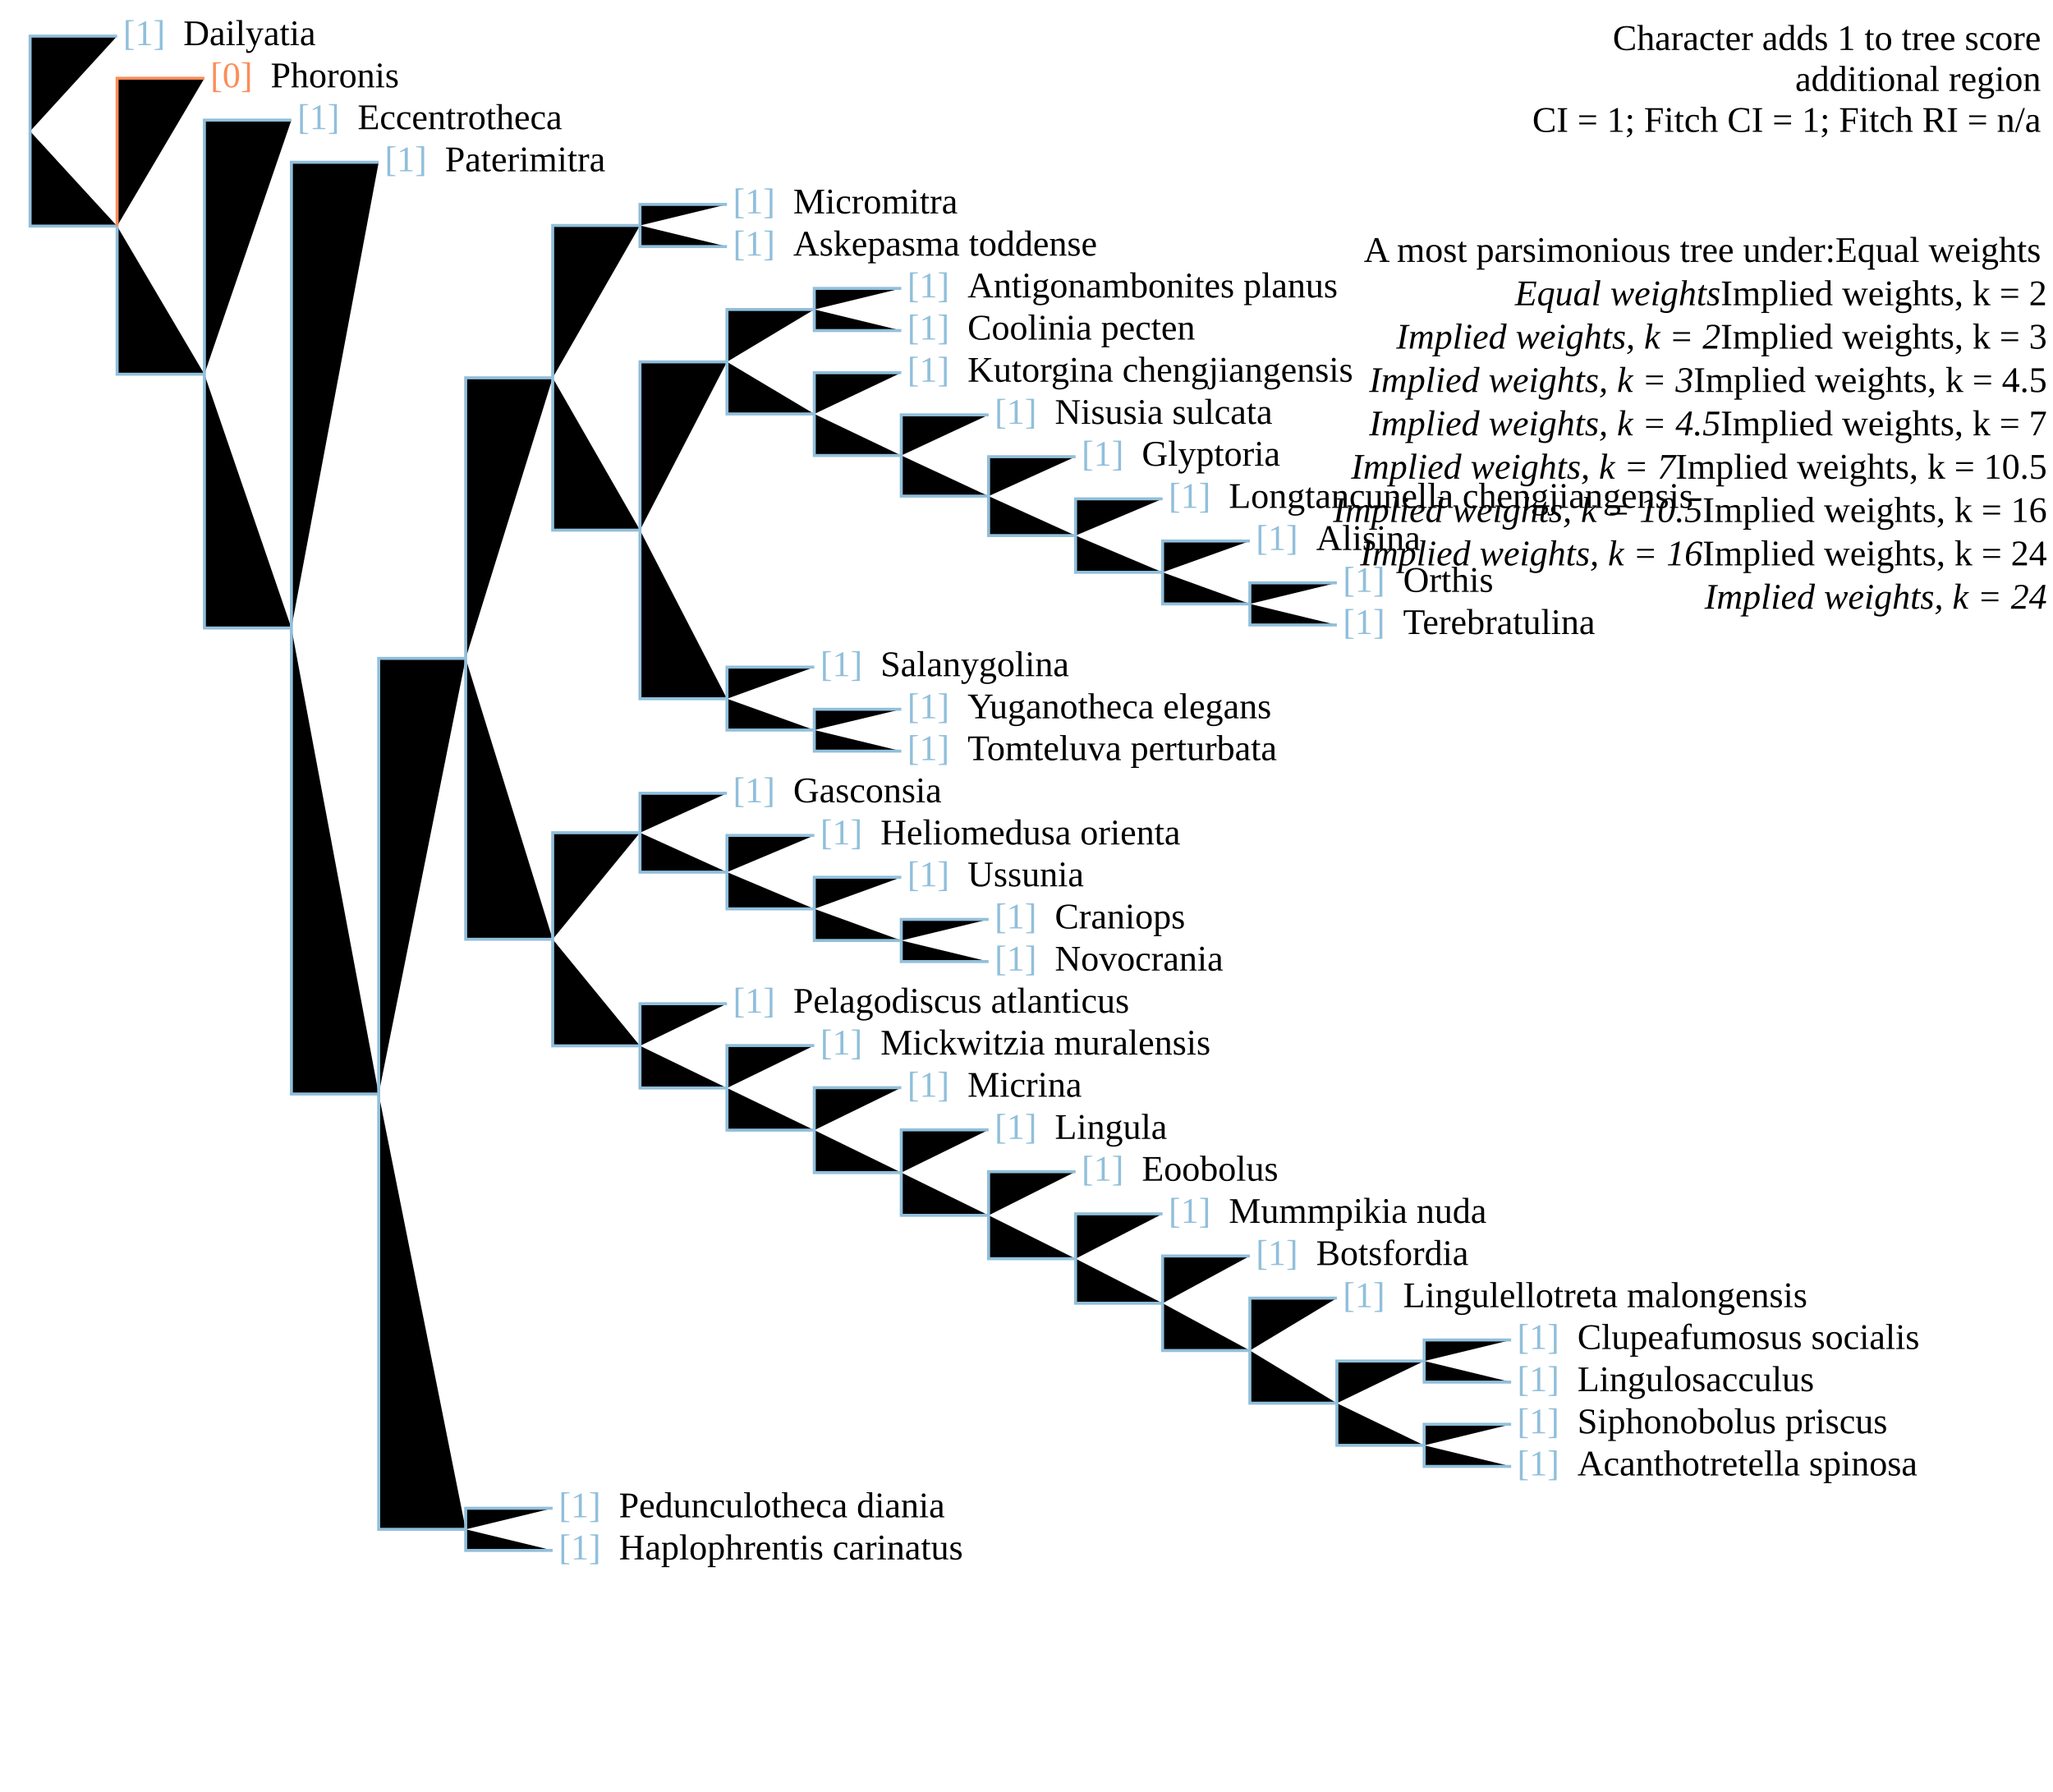
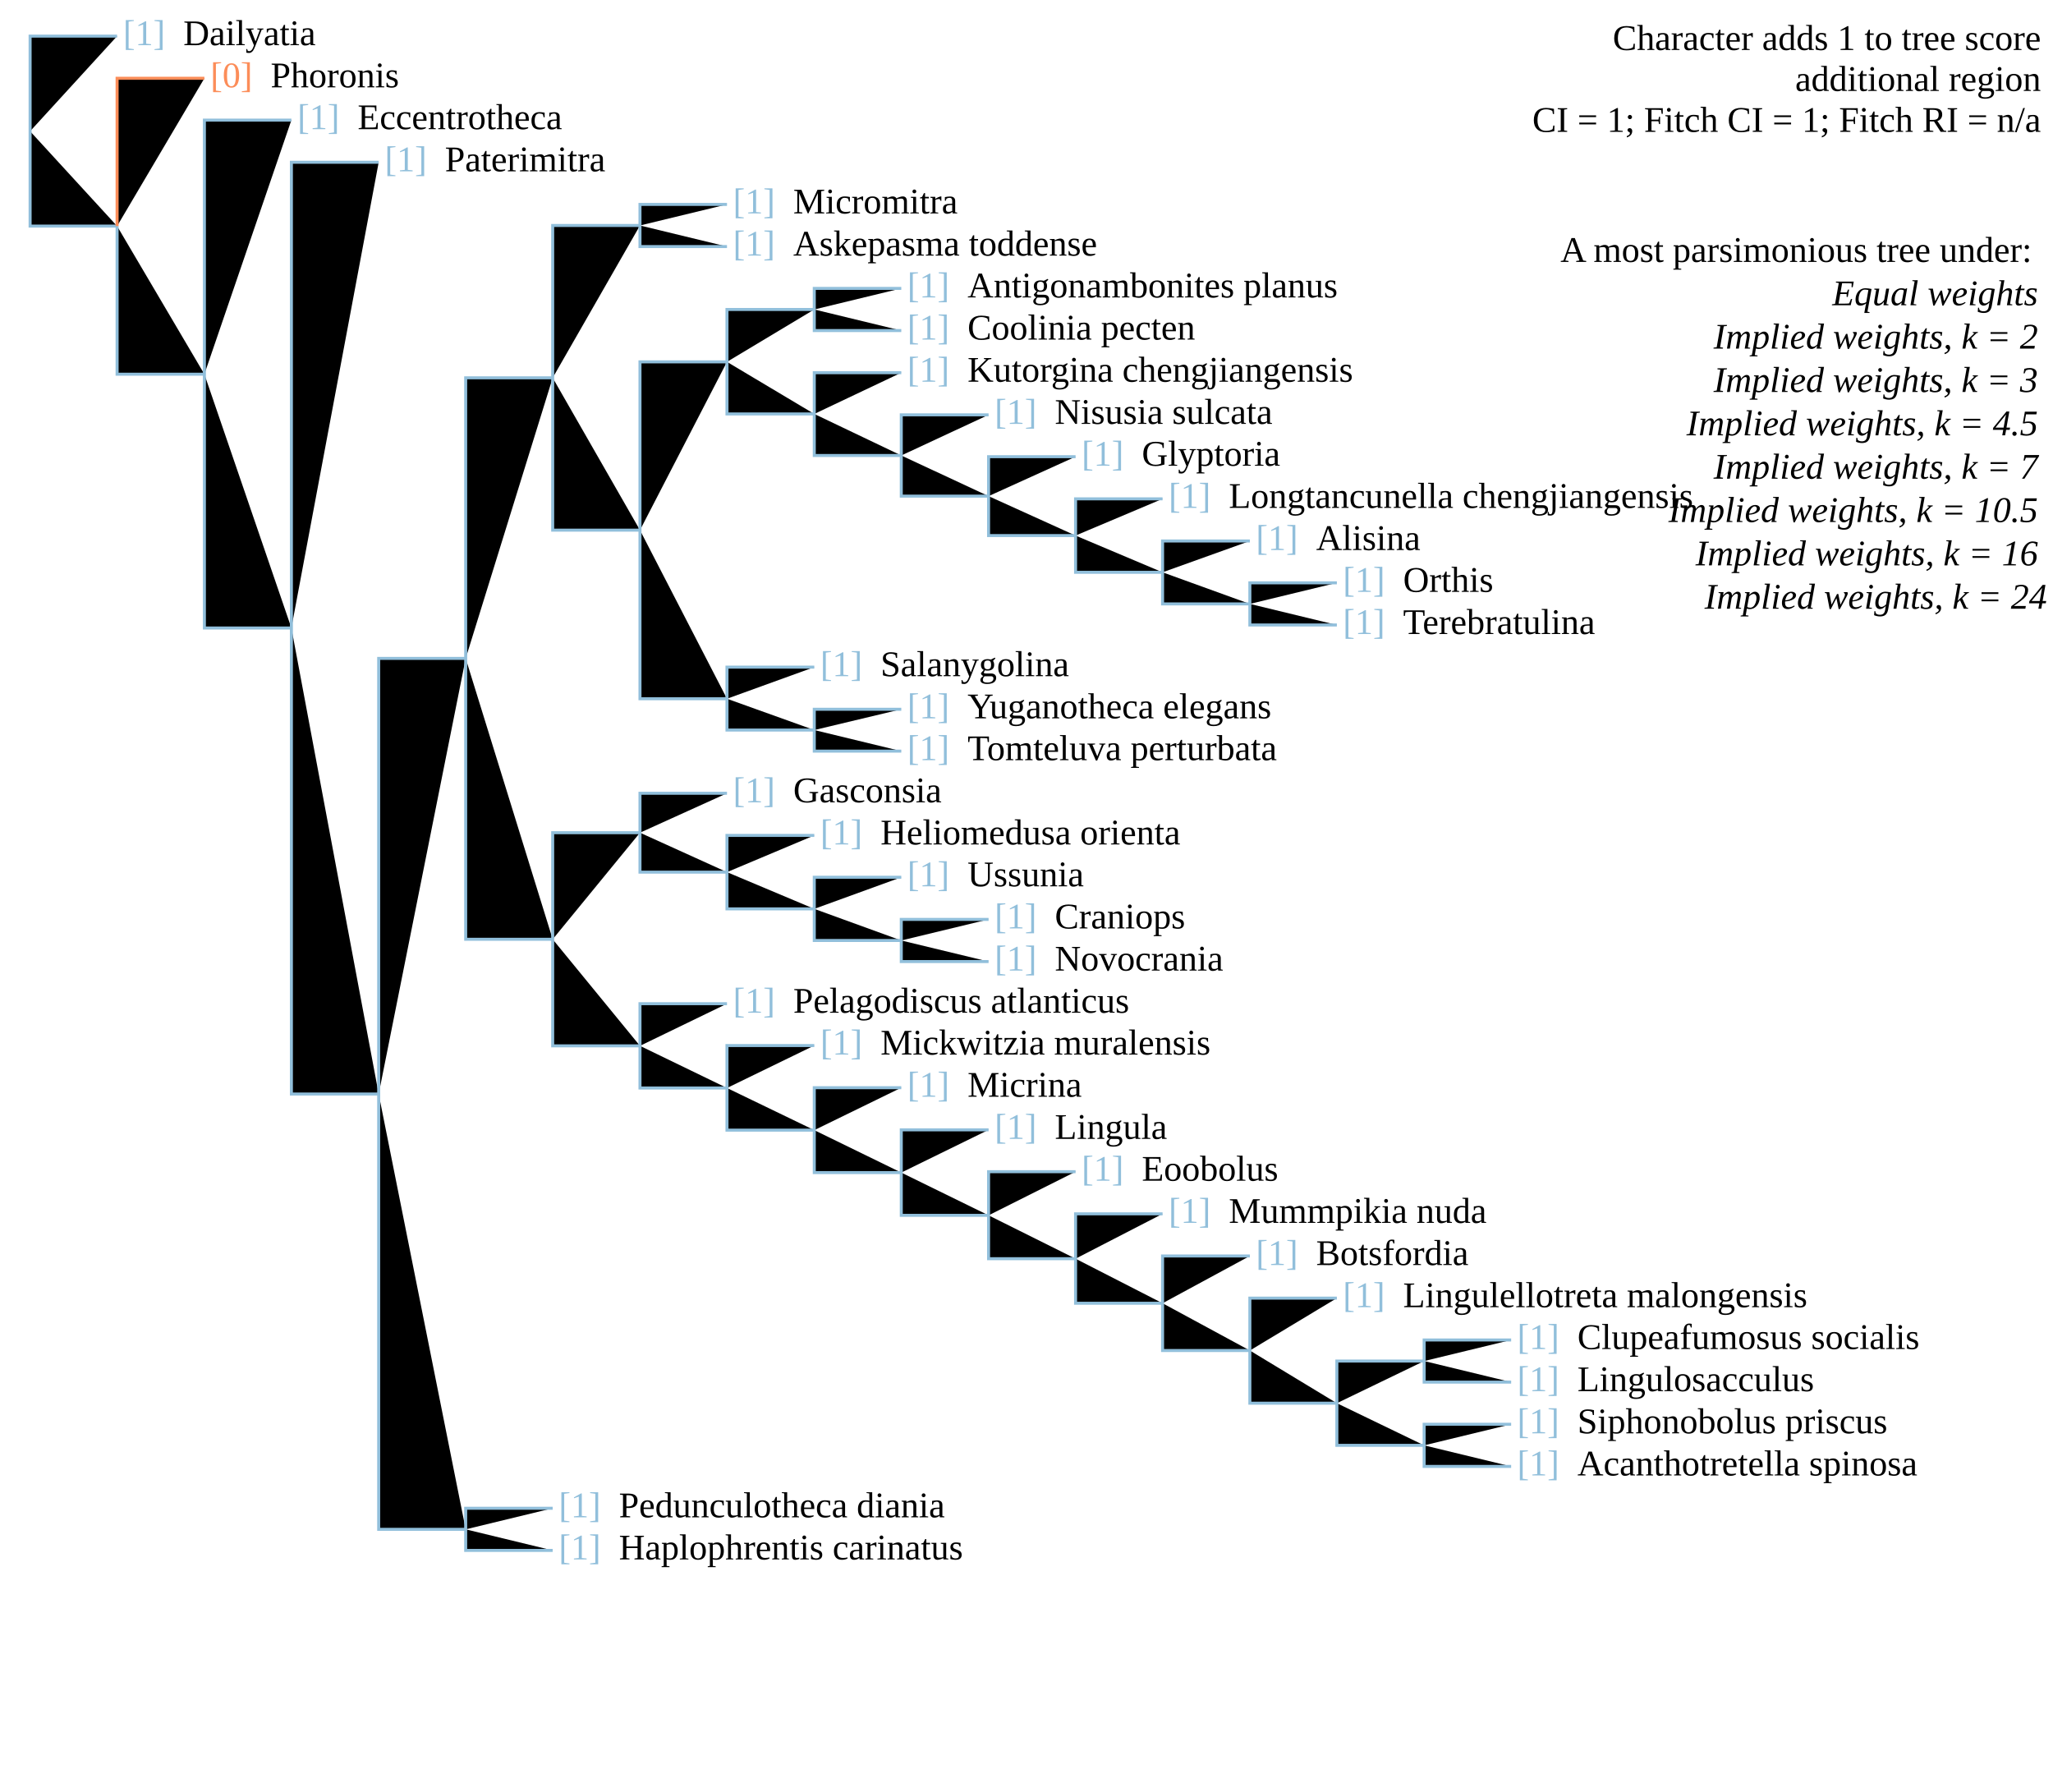
<svg xmlns="http://www.w3.org/2000/svg" version="1.1" width="682" height="595" class="tree" char="1">
  <text x="678" y="16.6" text-anchor="end" class="stepsLabel">Character adds <tspan class="score">1</tspan> to tree score</text>
  <text x="678" y="30.2" text-anchor="end" class="stepsLabel">
    <tspan class="score" /> additional region</text>
  <text x="678" y="43.8" text-anchor="end" class="stepsLabel">CI = 1; Fitch CI = 1; Fitch RI = n/a</text>
  <text x="678" y="71" text-anchor="end" class="stepsLabel">
-     <tspan dy="16">A most parsimonious tree under:</tspan>Equal weights<tspan x="680" style="font-style:italic" class="notThisAn" dy="1.2em">Equal weights</tspan>Implied weights, k = 2<tspan x="680" style="font-style:italic" class="notThisAn" dy="1.2em">Implied weights, k = 2</tspan>Implied weights, k = 3<tspan x="680" style="font-style:italic" class="notThisAn" dy="1.2em">Implied weights, k = 3</tspan>Implied weights, k = 4.5<tspan x="680" style="font-style:italic" class="notThisAn" dy="1.2em">Implied weights, k = 4.5</tspan>Implied weights, k = 7<tspan x="680" style="font-style:italic" class="thisAn" dy="1.2em">Implied weights, k = 7</tspan>Implied weights, k = 10.5<tspan x="680" style="font-style:italic" class="thisAn" dy="1.2em">Implied weights, k = 10.5</tspan>Implied weights, k = 16<tspan x="680" style="font-style:italic" class="thisAn" dy="1.2em">Implied weights, k = 16</tspan>Implied weights, k = 24<tspan x="680" style="font-style:italic" class="thisAn" dy="1.2em">Implied weights, k = 24</tspan>
+     <tspan dy="16">A most parsimonious tree under:</tspan>
+     <tspan x="680" style="font-style:italic" class="notThisAn" dy="1.2em">Equal weights</tspan>
+     <tspan x="680" style="font-style:italic" class="notThisAn" dy="1.2em">Implied weights, k = 2</tspan>
+     <tspan x="680" style="font-style:italic" class="notThisAn" dy="1.2em">Implied weights, k = 3</tspan>
+     <tspan x="680" style="font-style:italic" class="notThisAn" dy="1.2em">Implied weights, k = 4.5</tspan>
+     <tspan x="680" style="font-style:italic" class="thisAn" dy="1.2em">Implied weights, k = 7</tspan>
+     <tspan x="680" style="font-style:italic" class="thisAn" dy="1.2em">Implied weights, k = 10.5</tspan>
+     <tspan x="680" style="font-style:italic" class="thisAn" dy="1.2em">Implied weights, k = 16</tspan>
+     <tspan x="680" style="font-style:italic" class="thisAn" dy="1.2em">Implied weights, k = 24</tspan>
  </text>
  <text x="40.9" y="15" fill="#91bfdb" class="flag">[1]</text>
  <text x="60.9" y="15" class="taxonLabel">Dailyatia</text>
  <text x="98.8" y="42.9" fill="#91bfdb" class="flag">[1]</text>
  <text x="118.8" y="42.9" class="taxonLabel">Eccentrotheca</text>
  <text x="69.9" y="29" fill="#fc8d59" class="flag">[0]</text>
  <text x="89.9" y="29" class="taxonLabel">Phoronis</text>
  <text x="127.8" y="56.9" fill="#91bfdb" class="flag">[1]</text>
  <text x="147.8" y="56.9" class="taxonLabel">Paterimitra</text>
  <text x="243.5" y="70.9" fill="#91bfdb" class="flag">[1]</text>
  <text x="263.5" y="70.9" class="taxonLabel">Micromitra</text>
  <text x="243.5" y="84.9" fill="#91bfdb" class="flag">[1]</text>
  <text x="263.5" y="84.9" class="taxonLabel">Askepasma toddense</text>
  <text x="272.5" y="224.6" fill="#91bfdb" class="flag">[1]</text>
  <text x="292.5" y="224.6" class="taxonLabel">Salanygolina</text>
  <text x="301.4" y="252.5" fill="#91bfdb" class="flag">[1]</text>
  <text x="321.4" y="252.5" class="taxonLabel">Tomteluva perturbata</text>
  <text x="301.4" y="238.6" fill="#91bfdb" class="flag">[1]</text>
  <text x="321.4" y="238.6" class="taxonLabel">Yuganotheca elegans</text>
  <text x="301.4" y="112.8" fill="#91bfdb" class="flag">[1]</text>
  <text x="321.4" y="112.8" class="taxonLabel">Coolinia pecten</text>
  <text x="301.4" y="98.8" fill="#91bfdb" class="flag">[1]</text>
  <text x="321.4" y="98.8" class="taxonLabel">Antigonambonites planus</text>
  <text x="301.4" y="126.8" fill="#91bfdb" class="flag">[1]</text>
  <text x="321.4" y="126.8" class="taxonLabel">Kutorgina chengjiangensis</text>
  <text x="330.4" y="140.8" fill="#91bfdb" class="flag">[1]</text>
  <text x="350.4" y="140.8" class="taxonLabel">Nisusia sulcata</text>
  <text x="359.3" y="154.7" fill="#91bfdb" class="flag">[1]</text>
  <text x="379.3" y="154.7" class="taxonLabel">Glyptoria</text>
  <text x="388.2" y="168.7" fill="#91bfdb" class="flag">[1]</text>
  <text x="408.2" y="168.7" class="taxonLabel">Longtancunella chengjiangensis</text>
  <text x="417.2" y="182.7" fill="#91bfdb" class="flag">[1]</text>
  <text x="437.2" y="182.7" class="taxonLabel">Alisina</text>
  <text x="446.1" y="210.6" fill="#91bfdb" class="flag">[1]</text>
  <text x="466.1" y="210.6" class="taxonLabel">Terebratulina</text>
  <text x="446.1" y="196.6" fill="#91bfdb" class="flag">[1]</text>
  <text x="466.1" y="196.6" class="taxonLabel">Orthis</text>
  <text x="243.5" y="266.5" fill="#91bfdb" class="flag">[1]</text>
  <text x="263.5" y="266.5" class="taxonLabel">Gasconsia</text>
  <text x="272.5" y="280.5" fill="#91bfdb" class="flag">[1]</text>
  <text x="292.5" y="280.5" class="taxonLabel">Heliomedusa orienta</text>
  <text x="301.4" y="294.4" fill="#91bfdb" class="flag">[1]</text>
  <text x="321.4" y="294.4" class="taxonLabel">Ussunia</text>
  <text x="330.4" y="322.4" fill="#91bfdb" class="flag">[1]</text>
  <text x="350.4" y="322.4" class="taxonLabel">Novocrania</text>
  <text x="330.4" y="308.4" fill="#91bfdb" class="flag">[1]</text>
  <text x="350.4" y="308.4" class="taxonLabel">Craniops</text>
  <text x="243.5" y="336.4" fill="#91bfdb" class="flag">[1]</text>
  <text x="263.5" y="336.4" class="taxonLabel">Pelagodiscus atlanticus</text>
  <text x="272.5" y="350.3" fill="#91bfdb" class="flag">[1]</text>
  <text x="292.5" y="350.3" class="taxonLabel">Mickwitzia muralensis</text>
  <text x="301.4" y="364.3" fill="#91bfdb" class="flag">[1]</text>
  <text x="321.4" y="364.3" class="taxonLabel">Micrina</text>
  <text x="330.4" y="378.3" fill="#91bfdb" class="flag">[1]</text>
  <text x="350.4" y="378.3" class="taxonLabel">Lingula</text>
  <text x="359.3" y="392.2" fill="#91bfdb" class="flag">[1]</text>
  <text x="379.3" y="392.2" class="taxonLabel">Eoobolus</text>
  <text x="388.2" y="406.2" fill="#91bfdb" class="flag">[1]</text>
  <text x="408.2" y="406.2" class="taxonLabel">Mummpikia nuda</text>
  <text x="417.2" y="420.2" fill="#91bfdb" class="flag">[1]</text>
  <text x="437.2" y="420.2" class="taxonLabel">Botsfordia</text>
  <text x="446.1" y="434.2" fill="#91bfdb" class="flag">[1]</text>
  <text x="466.1" y="434.2" class="taxonLabel">Lingulellotreta malongensis</text>
  <text x="504" y="448.1" fill="#91bfdb" class="flag">[1]</text>
  <text x="524" y="448.1" class="taxonLabel">Clupeafumosus socialis</text>
  <text x="504" y="462.1" fill="#91bfdb" class="flag">[1]</text>
  <text x="524" y="462.1" class="taxonLabel">Lingulosacculus</text>
  <text x="504" y="476.1" fill="#91bfdb" class="flag">[1]</text>
  <text x="524" y="476.1" class="taxonLabel">Siphonobolus priscus</text>
  <text x="504" y="490.1" fill="#91bfdb" class="flag">[1]</text>
  <text x="524" y="490.1" class="taxonLabel">Acanthotretella spinosa</text>
  <text x="185.6" y="518" fill="#91bfdb" class="flag">[1]</text>
  <text x="205.6" y="518" class="taxonLabel">Haplophrentis carinatus</text>
  <text x="185.6" y="504" fill="#91bfdb" class="flag">[1]</text>
  <text x="205.6" y="504" class="taxonLabel">Pedunculotheca diania</text>
-   <path d="M10,43.6V12H38.9" stroke="#91bfdb" />
-   <path d="M10,43.6V75.1H38.9" stroke="#91bfdb" />
+   <path d="M10,43.6V12H38.9M10,43.6V75.1H38.9M38.9,75.1V124.3H67.9M67.9,124.3V39.9H96.8M67.9,124.3V208.6H96.8M96.8,208.6V53.9H125.8M96.8,208.6V363.4H125.8M125.8,363.4V218.7H154.7M154.7,218.7V125.5H183.6M183.6,125.5V74.9H212.6M212.6,74.9V67.9H241.5M212.6,74.9V81.9H241.5M183.6,125.5V176.1H212.6M212.6,176.1V120.2H241.5M241.5,120.2V102.8H270.5M270.5,102.8V95.8H299.4M270.5,102.8V109.8H299.4M241.5,120.2V137.5H270.5M270.5,137.5V123.8H299.4M270.5,137.5V151.3H299.4M299.4,151.3V137.8H328.4M299.4,151.3V164.8H328.4M328.4,164.8V151.7H357.3M328.4,164.8V177.9H357.3M357.3,177.9V165.7H386.2M357.3,177.9V190.1H386.2M386.2,190.1V179.7H415.2M386.2,190.1V200.6H415.2M415.2,200.6V193.6H444.1M415.2,200.6V207.6H444.1M212.6,176.1V232.1H241.5M241.5,232.1V221.6H270.5M241.5,232.1V242.5H270.5M270.5,242.5V235.6H299.4M270.5,242.5V249.5H299.4M154.7,218.7V312H183.6M183.6,312V276.6H212.6M212.6,276.6V263.5H241.5M212.6,276.6V289.7H241.5M241.5,289.7V277.5H270.5M241.5,289.7V301.9H270.5M270.5,301.9V291.4H299.4M270.5,301.9V312.4H299.4M299.4,312.4V305.4H328.4M299.4,312.4V319.4H328.4M183.6,312V347.4H212.6M212.6,347.4V333.4H241.5M212.6,347.4V361.4H241.5M241.5,361.4V347.3H270.5M241.5,361.4V375.4H270.5M270.5,375.4V361.3H299.4M270.5,375.4V389.5H299.4M299.4,389.5V375.3H328.4M299.4,389.5V403.7H328.4M328.4,403.7V389.2H357.3M328.4,403.7V418.1H357.3M357.3,418.1V403.2H386.2M357.3,418.1V432.9H386.2M386.2,432.9V417.2H415.2M386.2,432.9V448.6H415.2M415.2,448.6V431.2H444.1M415.2,448.6V466.1H444.1M444.1,466.1V452.1H473.1M473.1,452.1V445.1H502M473.1,452.1V459.1H502M444.1,466.1V480.1H473.1M473.1,480.1V473.1H502M473.1,480.1V487.1H502M125.8,363.4V508H154.7M154.7,508V501H183.6M154.7,508V515H183.6" stroke="#91bfdb" />
  <path d="M38.9,75.1V26H67.9" stroke="#fc8d59" />
-   <path d="M38.9,75.1V124.3H67.9" stroke="#91bfdb" />
-   <path d="M67.9,124.3V39.9H96.8" stroke="#91bfdb" />
-   <path d="M67.9,124.3V208.6H96.8" stroke="#91bfdb" />
-   <path d="M96.8,208.6V53.9H125.8" stroke="#91bfdb" />
-   <path d="M96.8,208.6V363.4H125.8" stroke="#91bfdb" />
-   <path d="M125.8,363.4V218.7H154.7" stroke="#91bfdb" />
-   <path d="M154.7,218.7V125.5H183.6" stroke="#91bfdb" />
-   <path d="M183.6,125.5V74.9H212.6" stroke="#91bfdb" />
-   <path d="M212.6,74.9V67.9H241.5" stroke="#91bfdb" />
-   <path d="M212.6,74.9V81.9H241.5" stroke="#91bfdb" />
-   <path d="M183.6,125.5V176.1H212.6" stroke="#91bfdb" />
-   <path d="M212.6,176.1V120.2H241.5" stroke="#91bfdb" />
-   <path d="M241.5,120.2V102.8H270.5" stroke="#91bfdb" />
-   <path d="M270.5,102.8V95.8H299.4" stroke="#91bfdb" />
-   <path d="M270.5,102.8V109.8H299.4" stroke="#91bfdb" />
-   <path d="M241.5,120.2V137.5H270.5" stroke="#91bfdb" />
-   <path d="M270.5,137.5V123.8H299.4" stroke="#91bfdb" />
-   <path d="M270.5,137.5V151.3H299.4" stroke="#91bfdb" />
-   <path d="M299.4,151.3V137.8H328.4" stroke="#91bfdb" />
-   <path d="M299.4,151.3V164.8H328.4" stroke="#91bfdb" />
-   <path d="M328.4,164.8V151.7H357.3" stroke="#91bfdb" />
-   <path d="M328.4,164.8V177.9H357.3" stroke="#91bfdb" />
-   <path d="M357.3,177.9V165.7H386.2" stroke="#91bfdb" />
-   <path d="M357.3,177.9V190.1H386.2" stroke="#91bfdb" />
-   <path d="M386.2,190.1V179.7H415.2" stroke="#91bfdb" />
-   <path d="M386.2,190.1V200.6H415.2" stroke="#91bfdb" />
-   <path d="M415.2,200.6V193.6H444.1" stroke="#91bfdb" />
-   <path d="M415.2,200.6V207.6H444.1" stroke="#91bfdb" />
-   <path d="M212.6,176.1V232.1H241.5" stroke="#91bfdb" />
-   <path d="M241.5,232.1V221.6H270.5" stroke="#91bfdb" />
-   <path d="M241.5,232.1V242.5H270.5" stroke="#91bfdb" />
-   <path d="M270.5,242.5V235.6H299.4" stroke="#91bfdb" />
-   <path d="M270.5,242.5V249.5H299.4" stroke="#91bfdb" />
-   <path d="M154.7,218.7V312H183.6" stroke="#91bfdb" />
-   <path d="M183.6,312V276.6H212.6" stroke="#91bfdb" />
-   <path d="M212.6,276.6V263.5H241.5" stroke="#91bfdb" />
-   <path d="M212.6,276.6V289.7H241.5" stroke="#91bfdb" />
-   <path d="M241.5,289.7V277.5H270.5" stroke="#91bfdb" />
-   <path d="M241.5,289.7V301.9H270.5" stroke="#91bfdb" />
-   <path d="M270.5,301.9V291.4H299.4" stroke="#91bfdb" />
-   <path d="M270.5,301.9V312.4H299.4" stroke="#91bfdb" />
-   <path d="M299.4,312.4V305.4H328.4" stroke="#91bfdb" />
-   <path d="M299.4,312.4V319.4H328.4" stroke="#91bfdb" />
-   <path d="M183.6,312V347.4H212.6" stroke="#91bfdb" />
-   <path d="M212.6,347.4V333.4H241.5" stroke="#91bfdb" />
-   <path d="M212.6,347.4V361.4H241.5" stroke="#91bfdb" />
-   <path d="M241.5,361.4V347.3H270.5" stroke="#91bfdb" />
-   <path d="M241.5,361.4V375.4H270.5" stroke="#91bfdb" />
-   <path d="M270.5,375.4V361.3H299.4" stroke="#91bfdb" />
-   <path d="M270.5,375.4V389.5H299.4" stroke="#91bfdb" />
-   <path d="M299.4,389.5V375.3H328.4" stroke="#91bfdb" />
-   <path d="M299.4,389.5V403.7H328.4" stroke="#91bfdb" />
-   <path d="M328.4,403.7V389.2H357.3" stroke="#91bfdb" />
-   <path d="M328.4,403.7V418.1H357.3" stroke="#91bfdb" />
-   <path d="M357.3,418.1V403.2H386.2" stroke="#91bfdb" />
-   <path d="M357.3,418.1V432.9H386.2" stroke="#91bfdb" />
-   <path d="M386.2,432.9V417.2H415.2" stroke="#91bfdb" />
-   <path d="M386.2,432.9V448.6H415.2" stroke="#91bfdb" />
-   <path d="M415.2,448.6V431.2H444.1" stroke="#91bfdb" />
-   <path d="M415.2,448.6V466.1H444.1" stroke="#91bfdb" />
-   <path d="M444.1,466.1V452.1H473.1" stroke="#91bfdb" />
-   <path d="M473.1,452.1V445.1H502" stroke="#91bfdb" />
-   <path d="M473.1,452.1V459.1H502" stroke="#91bfdb" />
-   <path d="M444.1,466.1V480.1H473.1" stroke="#91bfdb" />
-   <path d="M473.1,480.1V473.1H502" stroke="#91bfdb" />
-   <path d="M473.1,480.1V487.1H502" stroke="#91bfdb" />
-   <path d="M125.8,363.4V508H154.7" stroke="#91bfdb" />
-   <path d="M154.7,508V501H183.6" stroke="#91bfdb" />
-   <path d="M154.7,508V515H183.6" stroke="#91bfdb" />
</svg>
